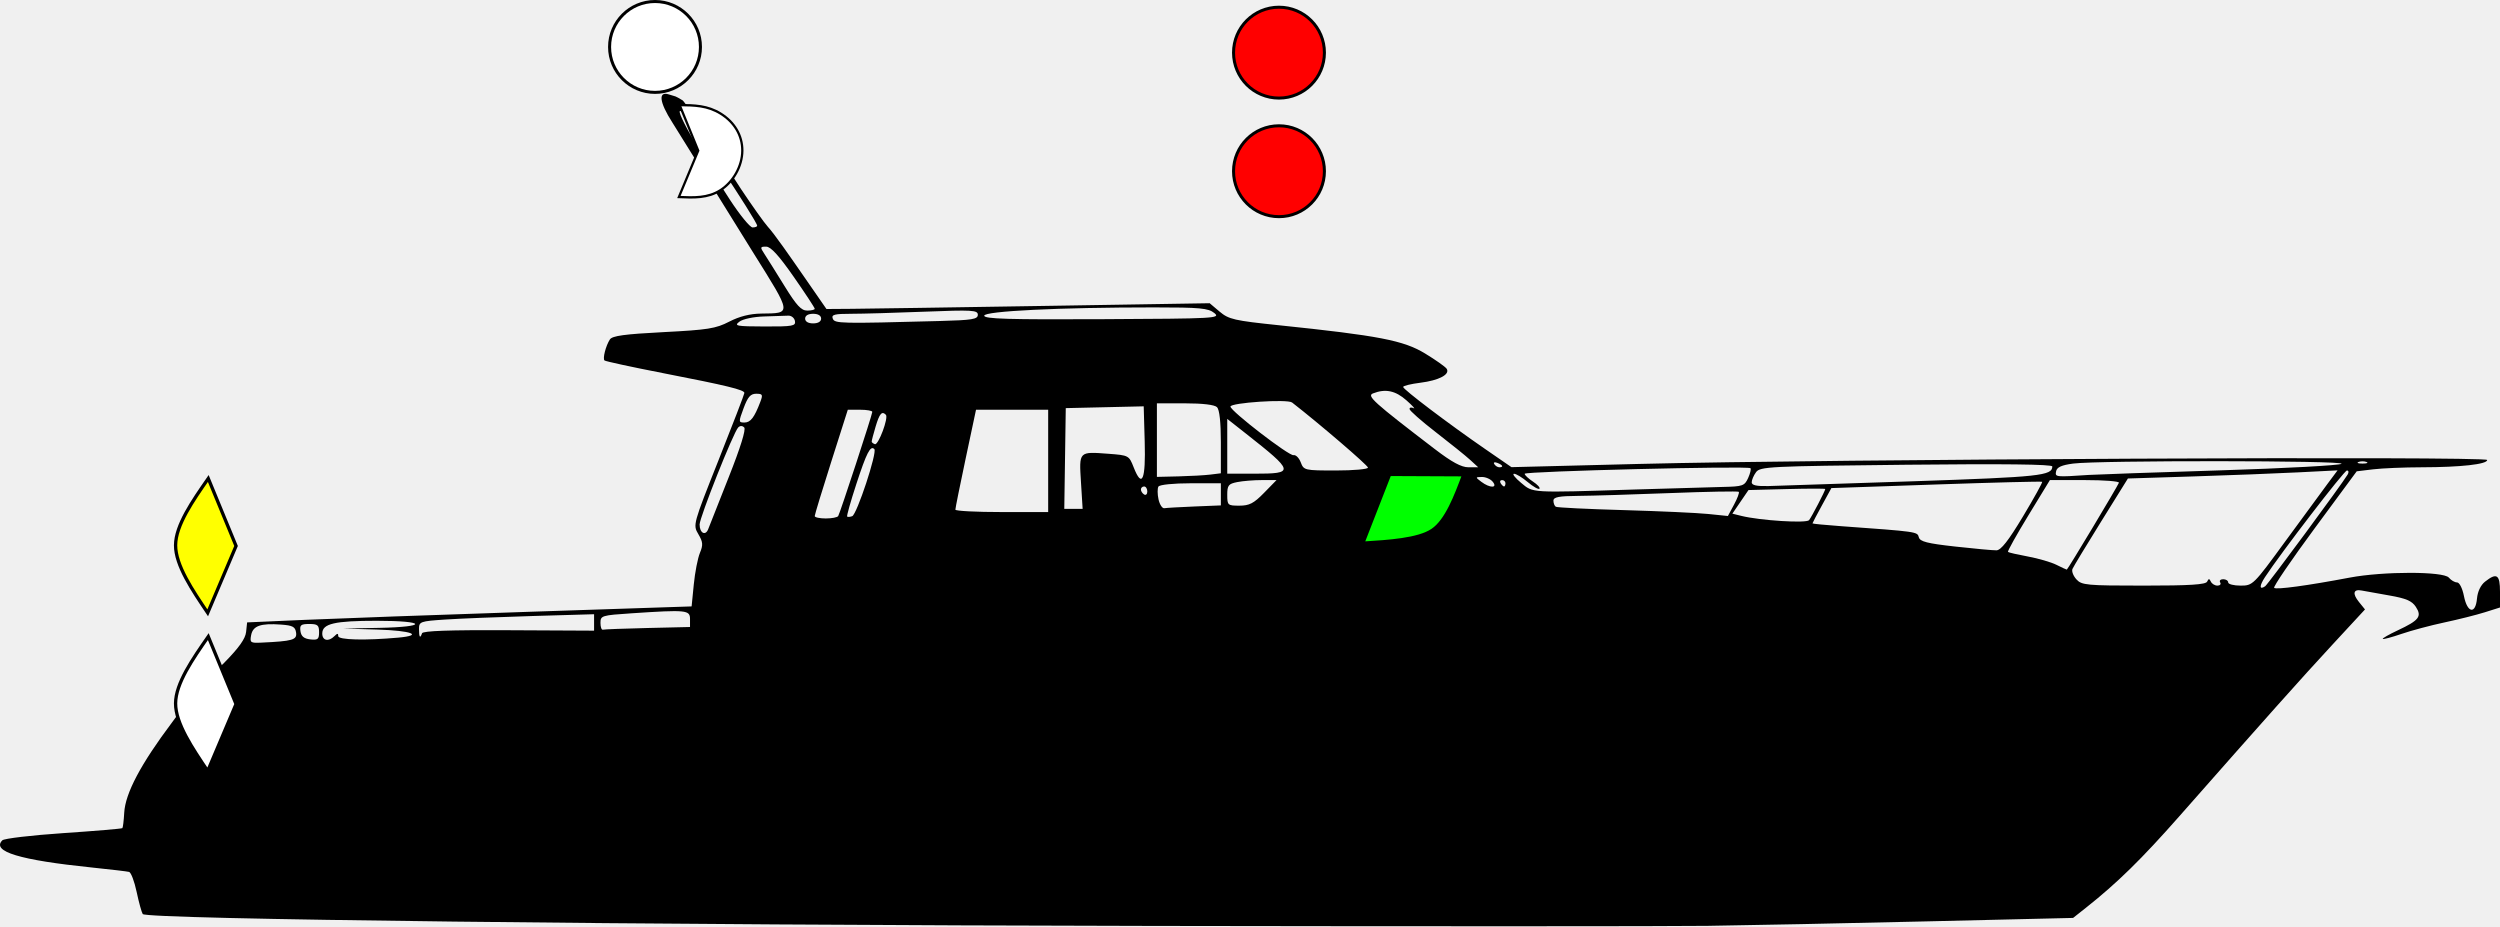
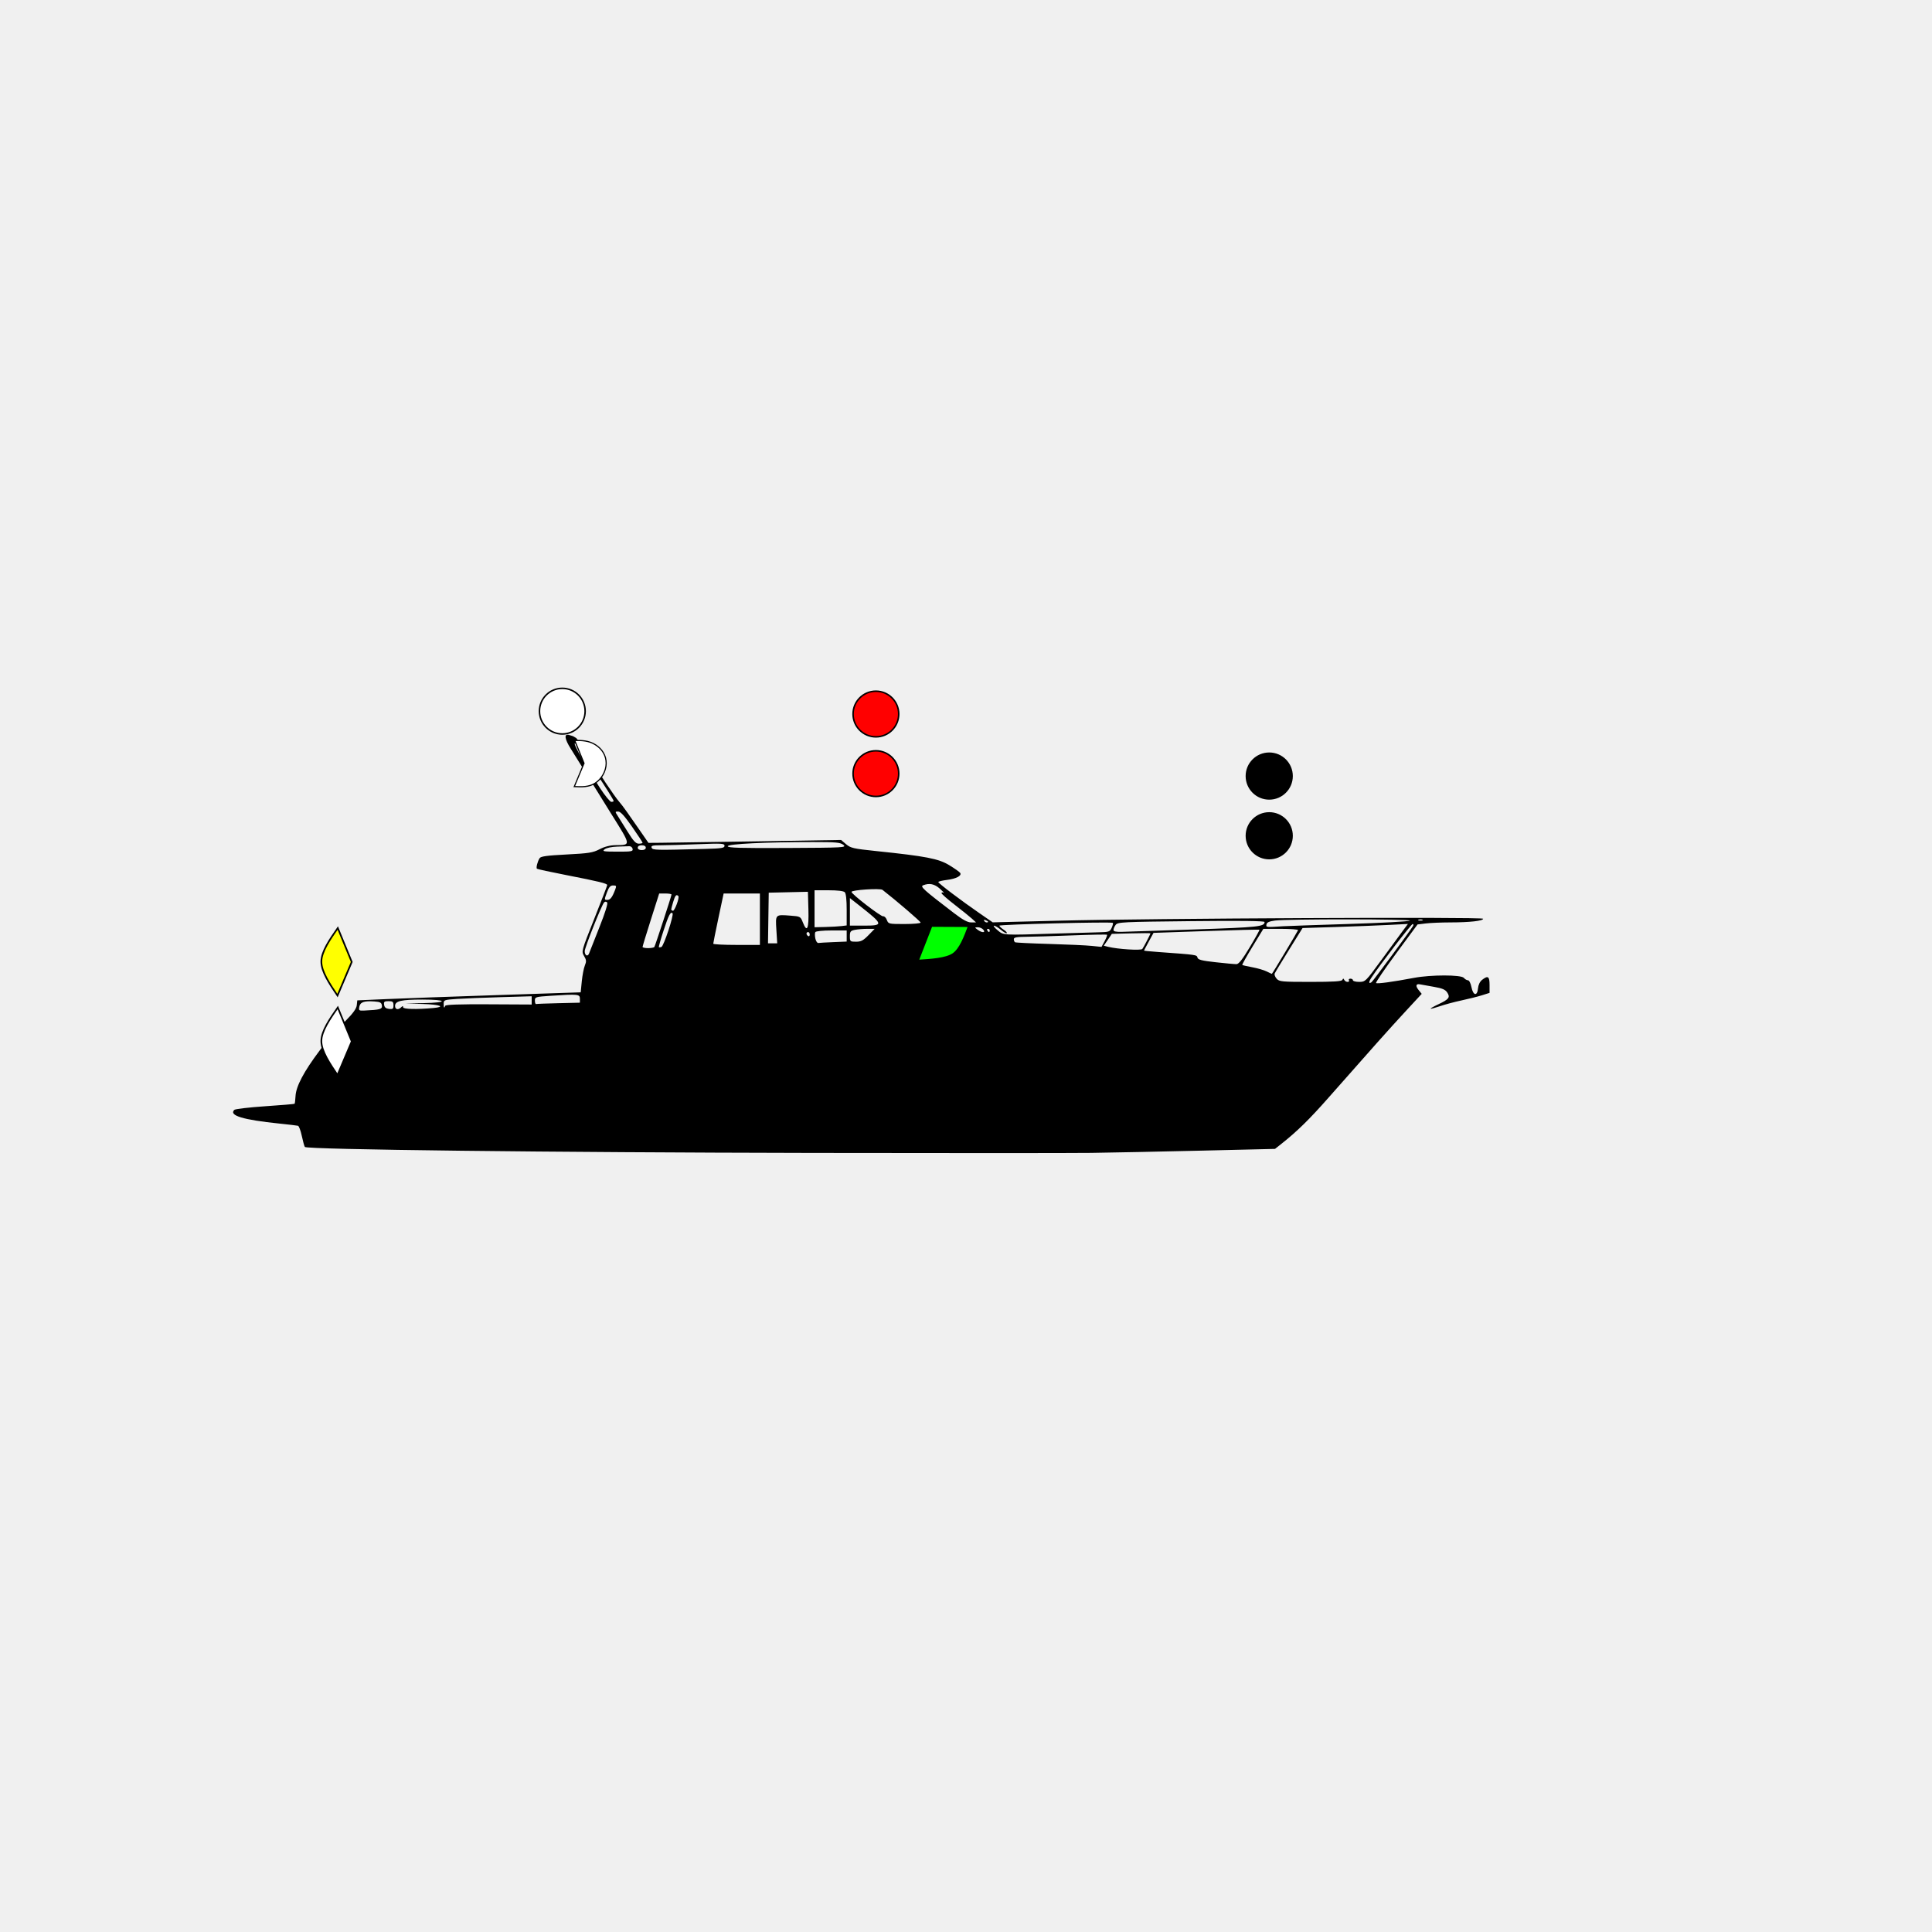
- <svg xmlns="http://www.w3.org/2000/svg" version="1.1" id="svg1" width="665.949" height="246.733" viewBox="0 0 665.949 246.733">
+ <svg xmlns="http://www.w3.org/2000/svg" version="1.1" id="svg1" width="1024" height="1024" viewBox="0 0 1024 1024">
  <defs id="defs1">
-     </defs>
-   <g id="g1" transform="translate(-123.5493,-364.4235)">
-     <path style="fill:#000000;fill-opacity:1;stroke-width:0.852" d="m 578.667,611.045 c 10.307,-0.14 36.374,-0.671 57.925,-1.18 l 39.185,-0.926 3.407,-2.696 c 8.326,-6.587 14.847,-12.978 24.944,-24.442 22.734,-25.814 32.322,-36.56 40.723,-45.645 l 8.685,-9.391 -1.607,-1.984 c -1.805,-2.23 -1.503,-3.499 0.727,-3.053 0.819,0.164 4.1,0.751 7.29,1.304 4.523,0.784 6.092,1.452 7.128,3.034 1.682,2.566 0.892,3.596 -4.806,6.265 -2.356,1.104 -4.156,2.134 -4,2.29 0.156,0.156 2.41,-0.448 5.008,-1.342 2.598,-0.894 7.74,-2.268 11.427,-3.053 3.686,-0.785 8.523,-2.002 10.749,-2.704 l 4.046,-1.277 v -4.191 c 0,-4.584 -0.856,-5.159 -3.994,-2.681 -1.137,0.898 -1.968,2.635 -2.13,4.453 -0.385,4.326 -2.581,3.923 -3.483,-0.639 -0.409,-2.067 -1.198,-3.62 -1.839,-3.62 -0.618,0 -1.601,-0.575 -2.184,-1.278 -1.405,-1.693 -17.455,-1.695 -26.407,-0.003 -11.334,2.143 -19.596,3.265 -20.127,2.733 -0.285,-0.285 4.548,-7.388 10.74,-15.784 l 11.259,-15.266 4.388,-0.527 c 2.413,-0.29 8.221,-0.534 12.907,-0.542 10.431,-0.018 17.463,-0.802 17.463,-1.948 0,-1.046 -175.224,-0.228 -226.004,1.056 l -33.913,0.857 -6.975,-4.807 c -9.762,-6.728 -21.883,-15.899 -21.883,-16.557 0,-0.304 2.065,-0.81 4.59,-1.125 4.94,-0.617 7.947,-2.203 7.021,-3.703 -0.317,-0.512 -2.911,-2.35 -5.765,-4.084 -5.743,-3.489 -12.302,-4.757 -38.956,-7.53 -11.88,-1.236 -13.339,-1.571 -15.759,-3.613 l -2.667,-2.25 -44.296,0.721 c -24.363,0.396 -47.331,0.743 -51.04,0.77 l -6.745,0.049 -5.519,-7.965 c -4.359,-6.291 -8.241,-11.901 -10.116,-13.97 -0.955,-1.054 -4.157,-5.558 -7.116,-10.009 -2.959,-4.451 -14.755,-23.163 -15.559,-23.633 -2.369,-1.387 -1.44,-0.862 -3.64,-1.573 -2.94,-0.949 -2.585,2.041 0.903,7.473 1.893,2.948 16.477,26.571 21.604,34.77 10.316,16.499 10.254,16.015 2.054,16.125 -2.992,0.04 -5.811,0.753 -8.518,2.154 -3.559,1.842 -5.669,2.178 -17.506,2.787 -10.376,0.534 -13.646,0.981 -14.276,1.952 -1.093,1.685 -1.962,5.069 -1.436,5.594 0.232,0.232 7.25,1.752 15.595,3.378 17.067,3.325 21.669,4.446 21.669,5.28 0,0.316 -3.089,8.35 -6.865,17.852 -6.836,17.204 -6.859,17.288 -5.401,19.757 1.237,2.094 1.302,2.872 0.416,5.011 -0.577,1.392 -1.309,5.166 -1.627,8.385 l -0.579,5.854 -43.87,1.454 c -24.128,0.8 -50.77,1.758 -59.203,2.13 l -15.333,0.676 -0.271,2.556 c -0.192,1.806 -1.922,4.23 -5.899,8.264 -3.095,3.14 -5.944,5.513 -6.331,5.274 -0.387,-0.239 -0.703,5.6e-4 -0.703,0.532 0,0.532 -3.063,5.047 -6.807,10.033 -8.322,11.083 -12.432,18.844 -12.724,24.026 -0.119,2.108 -0.341,3.961 -0.493,4.117 -0.153,0.156 -7.211,0.752 -15.686,1.325 -8.475,0.572 -15.803,1.435 -16.284,1.916 -2.974,2.974 4.566,5.264 23.884,7.254 4.919,0.507 9.364,1.033 9.876,1.169 0.513,0.137 1.417,2.532 2.009,5.323 0.592,2.791 1.323,5.446 1.624,5.901 0.921,1.392 130.54,2.917 268.877,3.164 71.214,0.127 137.913,0.117 148.221,-0.023 z M 190.446,533.613 c 0.475,-2.483 2.507,-3.204 7.942,-2.815 3.122,0.223 3.81,0.587 4.03,2.131 0.278,1.954 -0.878,2.288 -9.304,2.68 -2.852,0.133 -3.047,-0.012 -2.667,-1.996 z m 23.207,0.265 c 0,-0.795 -0.227,-0.795 -1.022,0 -1.574,1.574 -3.237,1.213 -3.237,-0.703 0,-2.626 3.265,-3.386 14.537,-3.386 13.262,0 13.768,1.636 0.583,1.885 l -9.583,0.181 9.157,0.274 c 9.144,0.273 12.386,1.531 5.537,2.148 -8.783,0.791 -15.972,0.612 -15.972,-0.398 z m -10.068,-1.32 c -0.232,-1.63 0.118,-1.917 2.343,-1.917 2.239,0 2.615,0.314 2.615,2.186 0,1.882 -0.326,2.149 -2.343,1.917 -1.677,-0.193 -2.42,-0.814 -2.615,-2.186 z m 31.577,-0.571 c 0,-1.974 0.295,-2.082 6.921,-2.527 3.807,-0.255 14.3,-0.679 23.319,-0.942 l 16.398,-0.477 v 2.189 2.189 l -22.76,-0.117 c -15.811,-0.081 -22.855,0.168 -23.071,0.815 -0.502,1.506 -0.807,1.078 -0.807,-1.13 z m 48.342,-1.643 c 0,-1.926 0.312,-2.022 8.305,-2.551 14.633,-0.969 15.546,-0.878 15.546,1.546 v 2.105 l -11.287,0.265 c -6.208,0.146 -11.574,0.348 -11.926,0.451 -0.351,0.102 -0.639,-0.714 -0.639,-1.815 z m 443.379,-12.165 c 4.226,-6.449 21.109,-28.426 21.838,-28.426 0.463,0 0.555,0.479 0.204,1.065 -1.6,2.673 -21.219,29.241 -21.982,29.768 -1.558,1.076 -1.588,-0.077 -0.061,-2.407 z m -9.791,1.389 c 0,-0.469 -0.598,-0.852 -1.328,-0.852 -0.73,0 -1.091,0.383 -0.802,0.852 0.29,0.469 -0.039,0.852 -0.731,0.852 -0.691,0 -1.481,-0.479 -1.754,-1.065 -0.398,-0.852 -0.596,-0.852 -0.994,0 -0.372,0.798 -4.611,1.065 -16.905,1.065 -15.222,0 -16.517,-0.121 -17.921,-1.672 -0.832,-0.92 -1.303,-2.165 -1.046,-2.768 0.257,-0.603 3.685,-6.271 7.618,-12.596 l 7.151,-11.5 17.402,-0.549 c 9.571,-0.302 22.137,-0.789 27.924,-1.083 l 10.522,-0.534 -2.714,3.638 c -1.492,2.001 -6.563,8.909 -11.268,15.351 -8.444,11.562 -8.596,11.713 -11.855,11.713 -1.815,0 -3.301,-0.383 -3.301,-0.852 z m -45.762,-4.694 c -1.419,-0.708 -4.832,-1.702 -7.585,-2.208 -2.753,-0.507 -5.144,-1.057 -5.314,-1.223 -0.17,-0.166 2.274,-4.539 5.43,-9.718 l 5.739,-9.416 h 9.335 c 5.134,0 9.207,0.32 9.051,0.712 -0.441,1.105 -13.658,23.14 -13.881,23.14 -0.108,0 -1.358,-0.579 -2.777,-1.287 z m -26.946,-4.861 c -7.477,-0.831 -9.399,-1.322 -9.7,-2.474 -0.39,-1.492 -0.303,-1.479 -20.877,-2.967 -4.099,-0.296 -7.454,-0.624 -7.454,-0.728 0,-0.104 1.133,-2.263 2.519,-4.797 l 2.519,-4.608 27.935,-0.961 c 15.364,-0.528 28.061,-0.85 28.215,-0.714 0.154,0.136 -2.146,4.292 -5.111,9.235 -3.86,6.435 -5.864,8.996 -7.056,9.019 -0.915,0.018 -5.861,-0.435 -10.989,-1.005 z M 309.911,504.134 c 0,-1.891 9.015,-24.56 10.276,-25.839 0.504,-0.511 1.095,-0.511 1.605,0 0.509,0.51 -1.005,5.377 -4.094,13.161 -2.695,6.793 -5.164,13.047 -5.486,13.896 -0.727,1.918 -2.301,1.084 -2.301,-1.219 z m 277.468,-2.296 -2.362,-0.586 2.146,-3.144 2.146,-3.144 10.227,-0.263 c 5.625,-0.145 10.226,-0.152 10.225,-0.016 -0.003,0.469 -3.617,7.422 -4.312,8.297 -0.701,0.882 -13.055,0.101 -18.07,-1.143 z m -235.74,-8.418 c 2.765,-8.449 3.774,-10.412 4.817,-9.368 0.823,0.823 -4.658,17.43 -5.899,17.874 -0.57,0.204 -1.174,0.253 -1.343,0.109 -0.169,-0.144 0.922,-4.021 2.426,-8.615 z m -11.064,8.471 c -5.7e-4,-0.351 1.982,-6.868 4.406,-14.481 l 4.407,-13.842 h 3.261 c 1.793,0 3.261,0.259 3.261,0.575 0,0.734 -8.562,26.896 -9.082,27.749 -0.214,0.351 -1.708,0.639 -3.32,0.639 -1.612,0 -2.932,-0.287 -2.932,-0.639 z m 215.408,-1.588 c -9.544,-0.273 -17.64,-0.673 -17.992,-0.889 -0.351,-0.216 -0.639,-0.944 -0.639,-1.619 0,-0.959 1.446,-1.239 6.602,-1.28 3.631,-0.029 14.652,-0.364 24.49,-0.745 9.839,-0.381 18.064,-0.534 18.277,-0.34 0.214,0.194 -0.35,1.724 -1.252,3.399 l -1.641,3.046 -5.247,-0.538 c -2.886,-0.296 -13.056,-0.761 -22.6,-1.035 z m -177.941,-0.116 c -0.009,-0.351 1.225,-6.485 2.742,-13.629 l 2.758,-12.991 h 9.61 9.61 v 13.629 13.629 h -12.352 c -6.793,0 -12.359,-0.287 -12.368,-0.639 z m 54.112,-2.748 c -0.306,-1.394 -0.314,-2.927 -0.017,-3.407 0.306,-0.496 4.011,-0.873 8.582,-0.873 h 8.042 v 2.947 2.947 l -7.028,0.287 c -3.865,0.158 -7.476,0.365 -8.025,0.46 -0.548,0.095 -1.248,-0.967 -1.554,-2.361 z m -24.904,-10.882 0.196,-13.417 10.381,-0.239 10.381,-0.239 0.267,9.389 c 0.291,10.234 -0.698,12.563 -2.926,6.892 -1.255,-3.194 -1.331,-3.235 -6.705,-3.64 -7.968,-0.6 -7.862,-0.709 -7.346,7.563 l 0.443,7.107 h -2.444 -2.444 z m 43.214,9.69 c 0,-2.538 0.312,-2.937 2.662,-3.407 1.464,-0.293 4.417,-0.532 6.562,-0.532 h 3.9 l -3.327,3.407 c -2.727,2.793 -3.911,3.407 -6.562,3.407 -3.106,0 -3.234,-0.114 -3.234,-2.875 z M 427.465,494.813 c 0,-0.441 0.383,-0.802 0.852,-0.802 0.469,0 0.852,0.598 0.852,1.328 0,0.73 -0.383,1.091 -0.852,0.802 -0.469,-0.29 -0.852,-0.887 -0.852,-1.328 z m 101.261,-1.78 c -1.58,-1.311 -2.423,-2.393 -1.874,-2.406 0.55,-0.013 2.195,0.983 3.656,2.213 1.461,1.23 2.866,2.027 3.121,1.772 0.255,-0.255 -0.528,-1.114 -1.74,-1.908 -1.212,-0.794 -2.204,-1.728 -2.204,-2.076 0,-0.675 59.495,-2.146 60.154,-1.487 0.215,0.215 -0.068,1.399 -0.629,2.631 -0.942,2.068 -1.452,2.249 -6.634,2.359 -3.087,0.066 -13.663,0.374 -23.502,0.684 -28.143,0.889 -27.051,0.953 -30.349,-1.782 z m 61.441,-0.136 c 0,-0.613 0.519,-1.824 1.153,-2.691 1.085,-1.483 3.447,-1.6 40.037,-1.984 26.016,-0.273 38.884,-0.121 38.884,0.457 0,2.448 -3.306,2.802 -36.711,3.934 -18.93,0.641 -36.431,1.219 -38.89,1.283 -3.176,0.083 -4.472,-0.207 -4.472,-0.999 z m -66.87,0.263 c -0.29,-0.469 -0.121,-0.852 0.376,-0.852 0.496,0 0.902,0.383 0.902,0.852 0,0.469 -0.169,0.852 -0.376,0.852 -0.207,0 -0.613,-0.383 -0.902,-0.852 z m -5.161,-0.399 c -1.621,-1.226 -1.618,-1.251 0.159,-1.278 0.997,-0.015 2.29,0.548 2.873,1.251 1.447,1.744 -0.736,1.764 -3.032,0.027 z m 153.116,-2.796 c 0.207,-1.084 1.444,-1.645 4.535,-2.055 6.626,-0.88 72.433,-0.829 71.503,0.055 -0.445,0.423 -14.992,1.212 -32.327,1.754 -17.335,0.542 -33.052,1.087 -34.926,1.212 -9.023,0.602 -9.083,0.595 -8.784,-0.966 z m -239.528,-8.305 v -9.796 h 7.496 c 4.695,0 7.878,0.382 8.518,1.022 0.655,0.655 1.022,4.001 1.022,9.316 v 8.294 l -2.768,0.344 c -1.523,0.189 -5.356,0.405 -8.518,0.48 l -5.75,0.136 z m 18.741,1.647 v -7.297 l 4.898,3.855 c 13.038,10.263 13.14,10.739 2.292,10.739 h -7.19 z m 19.578,4.277 c -0.453,-1.193 -1.324,-2.055 -1.934,-1.917 -1.174,0.266 -16.791,-11.766 -16.791,-12.937 0,-1.039 15.179,-2.045 16.413,-1.088 7.223,5.605 20.216,16.751 20.216,17.343 0,0.422 -3.843,0.767 -8.54,0.767 -8.366,0 -8.556,-0.044 -9.364,-2.168 z m 51.557,0.474 c -0.298,-0.483 0.043,-0.626 0.802,-0.335 1.476,0.566 1.746,1.177 0.52,1.177 -0.441,0 -1.036,-0.379 -1.322,-0.842 z m -15.832,-3.996 c -16.446,-12.585 -18.203,-14.169 -16.473,-14.847 3.308,-1.296 5.979,-0.74 8.906,1.854 1.622,1.438 2.47,2.373 1.884,2.079 -0.586,-0.294 -1.065,-0.191 -1.065,0.23 0,0.42 3.162,3.208 7.028,6.195 3.865,2.987 7.982,6.307 9.149,7.378 l 2.121,1.947 h -2.614 c -1.868,0 -4.417,-1.38 -8.936,-4.838 z m 246.037,3.422 c 0.586,-0.236 1.544,-0.236 2.13,0 0.586,0.236 0.106,0.43 -1.065,0.43 -1.171,0 -1.65,-0.193 -1.065,-0.43 z m -396.056,-5.42 c -0.019,-0.223 0.454,-2.034 1.051,-4.025 1.042,-3.478 1.664,-4.191 2.728,-3.127 0.762,0.762 -1.992,8.141 -2.922,7.831 -0.452,-0.151 -0.837,-0.456 -0.856,-0.679 z m -34.113,-8.923 c 1.109,-2.993 1.843,-3.833 3.345,-3.833 1.715,0 1.834,0.239 1.093,2.187 -1.581,4.158 -2.6,5.48 -4.227,5.48 -1.578,0 -1.585,-0.129 -0.212,-3.833 z m -1.127,-23.027 c 0.944,-0.714 3.777,-1.312 6.602,-1.393 2.722,-0.078 5.614,-0.174 6.427,-0.213 0.813,-0.039 1.608,0.6 1.766,1.42 0.258,1.339 -0.562,1.488 -8.081,1.464 -7.544,-0.024 -8.205,-0.15 -6.714,-1.278 z M 345.38,449.289 c -0.404,-1.053 0.457,-1.278 4.884,-1.278 2.956,0 11.76,-0.252 19.566,-0.56 12.763,-0.503 14.191,-0.42 14.191,0.825 0,1.184 -1.448,1.424 -10.009,1.654 -26.84,0.723 -28.119,0.695 -28.632,-0.642 z m -7.359,0 c 0,-0.795 0.805,-1.278 2.13,-1.278 1.325,0 2.13,0.483 2.13,1.278 0,0.795 -0.805,1.278 -2.13,1.278 -1.325,0 -2.13,-0.483 -2.13,-1.278 z m 47.703,-0.773 c 0,-1.226 20.11,-2.209 45.19,-2.209 12.304,0 14.501,0.204 16.088,1.491 1.758,1.427 0.48,1.498 -29.72,1.648 -25.121,0.126 -31.557,-0.064 -31.557,-0.93 z m -53.191,-7.89 c -2.217,-3.593 -4.617,-7.426 -5.333,-8.518 -1.216,-1.856 -1.188,-1.986 0.437,-1.986 1.231,0 3.373,2.345 7.339,8.033 3.08,4.418 5.601,8.251 5.601,8.518 0,0.267 -0.903,0.486 -2.006,0.486 -1.582,0 -2.858,-1.381 -6.037,-6.533 z m -14.569,-23.027 c -5.714,-8.766 -15.063,-24.352 -13.104,-23.601 1.236,0.474 20.383,29.309 20.383,30.554 0,0.252 -0.551,0.459 -1.224,0.459 -0.673,0 -3.398,-3.335 -6.055,-7.412 z" id="path1" />
+     <clipPath clipPathUnits="userSpaceOnUse" id="clipPath12">
+       <rect style="display:inline;fill:#000000;fill-opacity:0.389;stroke:#000000;stroke-width:0.242" id="rect12" width="734.629" height="330.089" x="94.929" y="317.674" />
+     </clipPath>
+     <clipPath clipPathUnits="userSpaceOnUse" id="clipPath13">
+       <rect style="display:inline;fill:#000000;fill-opacity:0.389;stroke:#000000;stroke-width:0.242" id="rect13" width="734.629" height="330.089" x="94.929" y="317.674" />
+     </clipPath>
+     <clipPath clipPathUnits="userSpaceOnUse" id="clipPath14">
+       <rect style="display:inline;fill:#000000;fill-opacity:0.389;stroke:#000000;stroke-width:0.242" id="rect14" width="734.629" height="330.089" x="94.929" y="317.674" />
+     </clipPath>
+     <clipPath clipPathUnits="userSpaceOnUse" id="clipPath15">
+       <rect style="display:inline;fill:#000000;fill-opacity:0.389;stroke:#000000;stroke-width:0.242" id="rect15" width="734.629" height="330.089" x="94.929" y="317.674" />
+     </clipPath>
+     <clipPath clipPathUnits="userSpaceOnUse" id="clipPath16">
+       <rect style="display:inline;fill:#000000;fill-opacity:0.389;stroke:#000000;stroke-width:0.242" id="rect16" width="734.629" height="330.089" x="94.929" y="317.674" />
+     </clipPath>
+     <clipPath clipPathUnits="userSpaceOnUse" id="clipPath17">
+       <rect style="display:inline;fill:#000000;fill-opacity:0.389;stroke:#000000;stroke-width:0.093" id="rect17" width="281.575" height="126.519" x="-159.186" y="139.04" transform="scale(-1,1)" />
+     </clipPath>
+     <clipPath clipPathUnits="userSpaceOnUse" id="clipPath18">
+       <rect style="display:inline;fill:#000000;fill-opacity:0.389;stroke:#000000;stroke-width:0.064" id="rect18" width="194.371" height="87.336" x="-130.582" y="112.929" transform="scale(-1,1)" />
+     </clipPath>
+     <clipPath clipPathUnits="userSpaceOnUse" id="clipPath19">
+       <rect style="display:inline;fill:#000000;fill-opacity:0.389;stroke:#000000;stroke-width:0.064" id="rect19" width="194.371" height="87.336" x="-130.582" y="124.081" transform="scale(-1,1)" />
+     </clipPath>
+     <clipPath clipPathUnits="userSpaceOnUse" id="clipPath20">
+       <rect style="display:inline;fill:#000000;fill-opacity:0.389;stroke:#000000;stroke-width:0.073" id="rect20" width="220.234" height="98.957" x="-201.251" y="-207.242" transform="rotate(-179.5)" />
+     </clipPath>
+     <clipPath clipPathUnits="userSpaceOnUse" id="clipPath21">
+       <rect style="display:inline;fill:#000000;fill-opacity:0.389;stroke:#000000;stroke-width:0.242" id="rect21" width="734.629" height="330.089" x="94.929" y="317.674" />
+     </clipPath>
+   </defs>
+   <g id="g1">
+     <path style="fill:#000000;fill-opacity:1;stroke-width:0.852" d="m 578.667,611.045 c 10.307,-0.14 36.374,-0.671 57.925,-1.18 l 39.185,-0.926 3.407,-2.696 c 8.326,-6.587 14.847,-12.978 24.944,-24.442 22.734,-25.814 32.322,-36.56 40.723,-45.645 l 8.685,-9.391 -1.607,-1.984 c -1.805,-2.23 -1.503,-3.499 0.727,-3.053 0.819,0.164 4.1,0.751 7.29,1.304 4.523,0.784 6.092,1.452 7.128,3.034 1.682,2.566 0.892,3.596 -4.806,6.265 -2.356,1.104 -4.156,2.134 -4,2.29 0.156,0.156 2.41,-0.448 5.008,-1.342 2.598,-0.894 7.74,-2.268 11.427,-3.053 3.686,-0.785 8.523,-2.002 10.749,-2.704 l 4.046,-1.277 v -4.191 c 0,-4.584 -0.856,-5.159 -3.994,-2.681 -1.137,0.898 -1.968,2.635 -2.13,4.453 -0.385,4.326 -2.581,3.923 -3.483,-0.639 -0.409,-2.067 -1.198,-3.62 -1.839,-3.62 -0.618,0 -1.601,-0.575 -2.184,-1.278 -1.405,-1.693 -17.455,-1.695 -26.407,-0.003 -11.334,2.143 -19.596,3.265 -20.127,2.733 -0.285,-0.285 4.548,-7.388 10.74,-15.784 l 11.259,-15.266 4.388,-0.527 c 2.413,-0.29 8.221,-0.534 12.907,-0.542 10.431,-0.018 17.463,-0.802 17.463,-1.948 0,-1.046 -175.224,-0.228 -226.004,1.056 l -33.913,0.857 -6.975,-4.807 c -9.762,-6.728 -21.883,-15.899 -21.883,-16.557 0,-0.304 2.065,-0.81 4.59,-1.125 4.94,-0.617 7.947,-2.203 7.021,-3.703 -0.317,-0.512 -2.911,-2.35 -5.765,-4.084 -5.743,-3.489 -12.302,-4.757 -38.956,-7.53 -11.88,-1.236 -13.339,-1.571 -15.759,-3.613 l -2.667,-2.25 -44.296,0.721 c -24.363,0.396 -47.331,0.743 -51.04,0.77 l -6.745,0.049 -5.519,-7.965 c -4.359,-6.291 -8.241,-11.901 -10.116,-13.97 -0.955,-1.054 -4.157,-5.558 -7.116,-10.009 -2.959,-4.451 -14.755,-23.163 -15.559,-23.633 -2.369,-1.387 -1.44,-0.862 -3.64,-1.573 -2.94,-0.949 -2.585,2.041 0.903,7.473 1.893,2.948 16.477,26.571 21.604,34.77 10.316,16.499 10.254,16.015 2.054,16.125 -2.992,0.04 -5.811,0.753 -8.518,2.154 -3.559,1.842 -5.669,2.178 -17.506,2.787 -10.376,0.534 -13.646,0.981 -14.276,1.952 -1.093,1.685 -1.962,5.069 -1.436,5.594 0.232,0.232 7.25,1.752 15.595,3.378 17.067,3.325 21.669,4.446 21.669,5.28 0,0.316 -3.089,8.35 -6.865,17.852 -6.836,17.204 -6.859,17.288 -5.401,19.757 1.237,2.094 1.302,2.872 0.416,5.011 -0.577,1.392 -1.309,5.166 -1.627,8.385 l -0.579,5.854 -43.87,1.454 c -24.128,0.8 -50.77,1.758 -59.203,2.13 l -15.333,0.676 -0.271,2.556 c -0.192,1.806 -1.922,4.23 -5.899,8.264 -3.095,3.14 -5.944,5.513 -6.331,5.274 -0.387,-0.239 -0.703,5.6e-4 -0.703,0.532 0,0.532 -3.063,5.047 -6.807,10.033 -8.322,11.083 -12.432,18.844 -12.724,24.026 -0.119,2.108 -0.341,3.961 -0.493,4.117 -0.153,0.156 -7.211,0.752 -15.686,1.325 -8.475,0.572 -15.803,1.435 -16.284,1.916 -2.974,2.974 4.566,5.264 23.884,7.254 4.919,0.507 9.364,1.033 9.876,1.169 0.513,0.137 1.417,2.532 2.009,5.323 0.592,2.791 1.323,5.446 1.624,5.901 0.921,1.392 130.54,2.917 268.877,3.164 71.214,0.127 137.913,0.117 148.221,-0.023 z M 190.446,533.613 c 0.475,-2.483 2.507,-3.204 7.942,-2.815 3.122,0.223 3.81,0.587 4.03,2.131 0.278,1.954 -0.878,2.288 -9.304,2.68 -2.852,0.133 -3.047,-0.012 -2.667,-1.996 z m 23.207,0.265 c 0,-0.795 -0.227,-0.795 -1.022,0 -1.574,1.574 -3.237,1.213 -3.237,-0.703 0,-2.626 3.265,-3.386 14.537,-3.386 13.262,0 13.768,1.636 0.583,1.885 l -9.583,0.181 9.157,0.274 c 9.144,0.273 12.386,1.531 5.537,2.148 -8.783,0.791 -15.972,0.612 -15.972,-0.398 z m -10.068,-1.32 c -0.232,-1.63 0.118,-1.917 2.343,-1.917 2.239,0 2.615,0.314 2.615,2.186 0,1.882 -0.326,2.149 -2.343,1.917 -1.677,-0.193 -2.42,-0.814 -2.615,-2.186 z m 31.577,-0.571 c 0,-1.974 0.295,-2.082 6.921,-2.527 3.807,-0.255 14.3,-0.679 23.319,-0.942 l 16.398,-0.477 v 2.189 2.189 l -22.76,-0.117 c -15.811,-0.081 -22.855,0.168 -23.071,0.815 -0.502,1.506 -0.807,1.078 -0.807,-1.13 z m 48.342,-1.643 c 0,-1.926 0.312,-2.022 8.305,-2.551 14.633,-0.969 15.546,-0.878 15.546,1.546 v 2.105 l -11.287,0.265 c -6.208,0.146 -11.574,0.348 -11.926,0.451 -0.351,0.102 -0.639,-0.714 -0.639,-1.815 z m 443.379,-12.165 c 4.226,-6.449 21.109,-28.426 21.838,-28.426 0.463,0 0.555,0.479 0.204,1.065 -1.6,2.673 -21.219,29.241 -21.982,29.768 -1.558,1.076 -1.588,-0.077 -0.061,-2.407 z m -9.791,1.389 c 0,-0.469 -0.598,-0.852 -1.328,-0.852 -0.73,0 -1.091,0.383 -0.802,0.852 0.29,0.469 -0.039,0.852 -0.731,0.852 -0.691,0 -1.481,-0.479 -1.754,-1.065 -0.398,-0.852 -0.596,-0.852 -0.994,0 -0.372,0.798 -4.611,1.065 -16.905,1.065 -15.222,0 -16.517,-0.121 -17.921,-1.672 -0.832,-0.92 -1.303,-2.165 -1.046,-2.768 0.257,-0.603 3.685,-6.271 7.618,-12.596 l 7.151,-11.5 17.402,-0.549 c 9.571,-0.302 22.137,-0.789 27.924,-1.083 l 10.522,-0.534 -2.714,3.638 c -1.492,2.001 -6.563,8.909 -11.268,15.351 -8.444,11.562 -8.596,11.713 -11.855,11.713 -1.815,0 -3.301,-0.383 -3.301,-0.852 z m -45.762,-4.694 c -1.419,-0.708 -4.832,-1.702 -7.585,-2.208 -2.753,-0.507 -5.144,-1.057 -5.314,-1.223 -0.17,-0.166 2.274,-4.539 5.43,-9.718 l 5.739,-9.416 h 9.335 c 5.134,0 9.207,0.32 9.051,0.712 -0.441,1.105 -13.658,23.14 -13.881,23.14 -0.108,0 -1.358,-0.579 -2.777,-1.287 z m -26.946,-4.861 c -7.477,-0.831 -9.399,-1.322 -9.7,-2.474 -0.39,-1.492 -0.303,-1.479 -20.877,-2.967 -4.099,-0.296 -7.454,-0.624 -7.454,-0.728 0,-0.104 1.133,-2.263 2.519,-4.797 l 2.519,-4.608 27.935,-0.961 c 15.364,-0.528 28.061,-0.85 28.215,-0.714 0.154,0.136 -2.146,4.292 -5.111,9.235 -3.86,6.435 -5.864,8.996 -7.056,9.019 -0.915,0.018 -5.861,-0.435 -10.989,-1.005 z M 309.911,504.134 c 0,-1.891 9.015,-24.56 10.276,-25.839 0.504,-0.511 1.095,-0.511 1.605,0 0.509,0.51 -1.005,5.377 -4.094,13.161 -2.695,6.793 -5.164,13.047 -5.486,13.896 -0.727,1.918 -2.301,1.084 -2.301,-1.219 z m 277.468,-2.296 -2.362,-0.586 2.146,-3.144 2.146,-3.144 10.227,-0.263 c 5.625,-0.145 10.226,-0.152 10.225,-0.016 -0.003,0.469 -3.617,7.422 -4.312,8.297 -0.701,0.882 -13.055,0.101 -18.07,-1.143 z m -235.74,-8.418 c 2.765,-8.449 3.774,-10.412 4.817,-9.368 0.823,0.823 -4.658,17.43 -5.899,17.874 -0.57,0.204 -1.174,0.253 -1.343,0.109 -0.169,-0.144 0.922,-4.021 2.426,-8.615 z m -11.064,8.471 c -5.7e-4,-0.351 1.982,-6.868 4.406,-14.481 l 4.407,-13.842 h 3.261 c 1.793,0 3.261,0.259 3.261,0.575 0,0.734 -8.562,26.896 -9.082,27.749 -0.214,0.351 -1.708,0.639 -3.32,0.639 -1.612,0 -2.932,-0.287 -2.932,-0.639 z m 215.408,-1.588 c -9.544,-0.273 -17.64,-0.673 -17.992,-0.889 -0.351,-0.216 -0.639,-0.944 -0.639,-1.619 0,-0.959 1.446,-1.239 6.602,-1.28 3.631,-0.029 14.652,-0.364 24.49,-0.745 9.839,-0.381 18.064,-0.534 18.277,-0.34 0.214,0.194 -0.35,1.724 -1.252,3.399 l -1.641,3.046 -5.247,-0.538 c -2.886,-0.296 -13.056,-0.761 -22.6,-1.035 z m -177.941,-0.116 c -0.009,-0.351 1.225,-6.485 2.742,-13.629 l 2.758,-12.991 h 9.61 9.61 v 13.629 13.629 h -12.352 c -6.793,0 -12.359,-0.287 -12.368,-0.639 z m 54.112,-2.748 c -0.306,-1.394 -0.314,-2.927 -0.017,-3.407 0.306,-0.496 4.011,-0.873 8.582,-0.873 h 8.042 v 2.947 2.947 l -7.028,0.287 c -3.865,0.158 -7.476,0.365 -8.025,0.46 -0.548,0.095 -1.248,-0.967 -1.554,-2.361 z m -24.904,-10.882 0.196,-13.417 10.381,-0.239 10.381,-0.239 0.267,9.389 c 0.291,10.234 -0.698,12.563 -2.926,6.892 -1.255,-3.194 -1.331,-3.235 -6.705,-3.64 -7.968,-0.6 -7.862,-0.709 -7.346,7.563 l 0.443,7.107 h -2.444 -2.444 z m 43.214,9.69 c 0,-2.538 0.312,-2.937 2.662,-3.407 1.464,-0.293 4.417,-0.532 6.562,-0.532 h 3.9 l -3.327,3.407 c -2.727,2.793 -3.911,3.407 -6.562,3.407 -3.106,0 -3.234,-0.114 -3.234,-2.875 z M 427.465,494.813 c 0,-0.441 0.383,-0.802 0.852,-0.802 0.469,0 0.852,0.598 0.852,1.328 0,0.73 -0.383,1.091 -0.852,0.802 -0.469,-0.29 -0.852,-0.887 -0.852,-1.328 z m 101.261,-1.78 c -1.58,-1.311 -2.423,-2.393 -1.874,-2.406 0.55,-0.013 2.195,0.983 3.656,2.213 1.461,1.23 2.866,2.027 3.121,1.772 0.255,-0.255 -0.528,-1.114 -1.74,-1.908 -1.212,-0.794 -2.204,-1.728 -2.204,-2.076 0,-0.675 59.495,-2.146 60.154,-1.487 0.215,0.215 -0.068,1.399 -0.629,2.631 -0.942,2.068 -1.452,2.249 -6.634,2.359 -3.087,0.066 -13.663,0.374 -23.502,0.684 -28.143,0.889 -27.051,0.953 -30.349,-1.782 z m 61.441,-0.136 c 0,-0.613 0.519,-1.824 1.153,-2.691 1.085,-1.483 3.447,-1.6 40.037,-1.984 26.016,-0.273 38.884,-0.121 38.884,0.457 0,2.448 -3.306,2.802 -36.711,3.934 -18.93,0.641 -36.431,1.219 -38.89,1.283 -3.176,0.083 -4.472,-0.207 -4.472,-0.999 z m -66.87,0.263 c -0.29,-0.469 -0.121,-0.852 0.376,-0.852 0.496,0 0.902,0.383 0.902,0.852 0,0.469 -0.169,0.852 -0.376,0.852 -0.207,0 -0.613,-0.383 -0.902,-0.852 z m -5.161,-0.399 c -1.621,-1.226 -1.618,-1.251 0.159,-1.278 0.997,-0.015 2.29,0.548 2.873,1.251 1.447,1.744 -0.736,1.764 -3.032,0.027 z m 153.116,-2.796 c 0.207,-1.084 1.444,-1.645 4.535,-2.055 6.626,-0.88 72.433,-0.829 71.503,0.055 -0.445,0.423 -14.992,1.212 -32.327,1.754 -17.335,0.542 -33.052,1.087 -34.926,1.212 -9.023,0.602 -9.083,0.595 -8.784,-0.966 z m -239.528,-8.305 v -9.796 h 7.496 c 4.695,0 7.878,0.382 8.518,1.022 0.655,0.655 1.022,4.001 1.022,9.316 v 8.294 l -2.768,0.344 c -1.523,0.189 -5.356,0.405 -8.518,0.48 l -5.75,0.136 z m 18.741,1.647 v -7.297 l 4.898,3.855 c 13.038,10.263 13.14,10.739 2.292,10.739 h -7.19 z m 19.578,4.277 c -0.453,-1.193 -1.324,-2.055 -1.934,-1.917 -1.174,0.266 -16.791,-11.766 -16.791,-12.937 0,-1.039 15.179,-2.045 16.413,-1.088 7.223,5.605 20.216,16.751 20.216,17.343 0,0.422 -3.843,0.767 -8.54,0.767 -8.366,0 -8.556,-0.044 -9.364,-2.168 z m 51.557,0.474 c -0.298,-0.483 0.043,-0.626 0.802,-0.335 1.476,0.566 1.746,1.177 0.52,1.177 -0.441,0 -1.036,-0.379 -1.322,-0.842 z m -15.832,-3.996 c -16.446,-12.585 -18.203,-14.169 -16.473,-14.847 3.308,-1.296 5.979,-0.74 8.906,1.854 1.622,1.438 2.47,2.373 1.884,2.079 -0.586,-0.294 -1.065,-0.191 -1.065,0.23 0,0.42 3.162,3.208 7.028,6.195 3.865,2.987 7.982,6.307 9.149,7.378 l 2.121,1.947 h -2.614 c -1.868,0 -4.417,-1.38 -8.936,-4.838 z m 246.037,3.422 c 0.586,-0.236 1.544,-0.236 2.13,0 0.586,0.236 0.106,0.43 -1.065,0.43 -1.171,0 -1.65,-0.193 -1.065,-0.43 z m -396.056,-5.42 c -0.019,-0.223 0.454,-2.034 1.051,-4.025 1.042,-3.478 1.664,-4.191 2.728,-3.127 0.762,0.762 -1.992,8.141 -2.922,7.831 -0.452,-0.151 -0.837,-0.456 -0.856,-0.679 z m -34.113,-8.923 c 1.109,-2.993 1.843,-3.833 3.345,-3.833 1.715,0 1.834,0.239 1.093,2.187 -1.581,4.158 -2.6,5.48 -4.227,5.48 -1.578,0 -1.585,-0.129 -0.212,-3.833 z m -1.127,-23.027 c 0.944,-0.714 3.777,-1.312 6.602,-1.393 2.722,-0.078 5.614,-0.174 6.427,-0.213 0.813,-0.039 1.608,0.6 1.766,1.42 0.258,1.339 -0.562,1.488 -8.081,1.464 -7.544,-0.024 -8.205,-0.15 -6.714,-1.278 z M 345.38,449.289 c -0.404,-1.053 0.457,-1.278 4.884,-1.278 2.956,0 11.76,-0.252 19.566,-0.56 12.763,-0.503 14.191,-0.42 14.191,0.825 0,1.184 -1.448,1.424 -10.009,1.654 -26.84,0.723 -28.119,0.695 -28.632,-0.642 z m -7.359,0 c 0,-0.795 0.805,-1.278 2.13,-1.278 1.325,0 2.13,0.483 2.13,1.278 0,0.795 -0.805,1.278 -2.13,1.278 -1.325,0 -2.13,-0.483 -2.13,-1.278 z m 47.703,-0.773 c 0,-1.226 20.11,-2.209 45.19,-2.209 12.304,0 14.501,0.204 16.088,1.491 1.758,1.427 0.48,1.498 -29.72,1.648 -25.121,0.126 -31.557,-0.064 -31.557,-0.93 z m -53.191,-7.89 c -2.217,-3.593 -4.617,-7.426 -5.333,-8.518 -1.216,-1.856 -1.188,-1.986 0.437,-1.986 1.231,0 3.373,2.345 7.339,8.033 3.08,4.418 5.601,8.251 5.601,8.518 0,0.267 -0.903,0.486 -2.006,0.486 -1.582,0 -2.858,-1.381 -6.037,-6.533 z m -14.569,-23.027 c -5.714,-8.766 -15.063,-24.352 -13.104,-23.601 1.236,0.474 20.383,29.309 20.383,30.554 0,0.252 -0.551,0.459 -1.224,0.459 -0.673,0 -3.398,-3.335 -6.055,-7.412 z" id="path1" clip-path="url(#clipPath21)" />
  </g>
-   <g id="layer1" transform="translate(-123.5493,-364.4235)">
-     <path style="fill:#00ff00;fill-opacity:1;stroke:#000000;stroke-width:0.265;stroke-dasharray:none;stroke-opacity:1" d="m 80.341,156.05 c 0,0 2.191,-5.475 2.191,-5.475 -2.055,0.108 -4.442,0.234 -5.576,0.989 -1.134,0.754 -1.887,2.717 -2.536,4.407 0,0 5.921,0.08 5.921,0.08 z" id="path5" transform="matrix(-3.335551,0.0291089,-0.0291089,-3.335551,766.2381,1008.966)" />
-     <g id="g21" style="fill:#ffff00;fill-opacity:1" transform="matrix(-3.779528,0,0,3.779528,588.4687,-151.2932)">
+   <g id="layer2" />
+   <g id="layer1">
+     <path style="fill:#00ff00;fill-opacity:1;stroke:#000000;stroke-width:0.265;stroke-dasharray:none;stroke-opacity:1" d="m 80.341,156.05 c 0,0 2.191,-5.475 2.191,-5.475 -2.055,0.108 -4.442,0.234 -5.576,0.989 -1.134,0.754 -1.887,2.717 -2.536,4.407 0,0 5.921,0.08 5.921,0.08 z" id="path5" transform="matrix(-3.335551,0.0291089,-0.0291089,-3.335551,766.2381,1008.966)" clip-path="url(#clipPath20)" />
+     <g id="g21" style="fill:#ffff00;fill-opacity:1" transform="matrix(-3.779528,0,0,3.779528,588.4687,-151.2932)" clip-path="url(#clipPath19)">
      <path style="fill:#ffff00;fill-opacity:1;stroke:#000000;stroke-width:0.265;stroke-dasharray:none;stroke-opacity:1" transform="matrix(-0.3448455,0.8124051,0.8124051,0.3448455,7.30827,55.89847)" d="m 80.289,156.021 c 0,0 -5.826,-0.064 -5.826,-0.064 1.149,1.828 2.424,3.858 3.886,4.486 1.462,0.628 3.834,0.165 5.972,-0.251 z" id="path19" />
    </g>
-     <g id="g22" style="fill:#ffffff;fill-opacity:1" transform="matrix(-3.779528,0,0,3.779528,588.4687,-109.1449)">
+     <g id="g22" style="fill:#ffffff;fill-opacity:1" transform="matrix(-3.779528,0,0,3.779528,588.4687,-109.1449)" clip-path="url(#clipPath18)">
      <path style="fill:#ffffff;fill-opacity:1;stroke:#000000;stroke-width:0.265;stroke-dasharray:none;stroke-opacity:1" transform="matrix(-0.3448455,0.8124051,0.8124051,0.3448455,7.30827,55.89052)" d="m 80.289,156.021 c 0,0 -5.826,-0.064 -5.826,-0.064 1.149,1.828 2.424,3.858 3.886,4.486 1.462,0.628 3.834,0.165 5.972,-0.251 z" id="path21" />
    </g>
-     <g id="g31" transform="matrix(-2.609002,0,0,2.609002,510.2456,-45.08125)">
+     <g id="g31" transform="matrix(-2.609002,0,0,2.609002,510.2456,-45.08125)" clip-path="url(#clipPath17)">
      <path style="fill:#ffffff;fill-opacity:1;stroke:#000000;stroke-width:0.265;stroke-dasharray:none;stroke-opacity:1" transform="matrix(0.344477,-0.8294864,-0.8115369,-0.3520961,177.8867,298.6342)" d="m 84.267,160.175 c 0,0 5.591,0.04 5.591,0.04 -0.684,1.559 -1.293,2.948 -2.76,4.001 -1.467,1.052 -3.214,1.354 -4.833,0.657 -1.619,-0.698 -2.845,-2.362 -3.125,-4.07 -0.281,-1.708 0.426,-3.196 1.163,-4.745 z" id="path29" />
    </g>
-     <circle style="fill:#ff0000;fill-opacity:1;stroke:#000000;stroke-width:0.805;stroke-dasharray:none;stroke-opacity:1" id="path31" cx="464.243" cy="378.447" r="12.103" />
-     <circle style="fill:#ff0000;fill-opacity:1;stroke:#000000;stroke-width:0.805;stroke-dasharray:none;stroke-opacity:1" id="circle31" cx="464.243" cy="410.035" r="12.103" />
-     <circle style="fill:#ffffff;fill-opacity:1;stroke:#000000;stroke-width:0.805;stroke-dasharray:none;stroke-opacity:1" id="circle32" cx="298.033" cy="376.929" r="12.103" />
+     <circle style="fill:#ff0000;fill-opacity:1;stroke:#000000;stroke-width:0.805;stroke-dasharray:none;stroke-opacity:1" id="path31" cx="464.243" cy="378.447" r="12.103" clip-path="url(#clipPath16)" />
+     <circle style="fill:#ff0000;fill-opacity:1;stroke:#000000;stroke-width:0.805;stroke-dasharray:none;stroke-opacity:1" id="circle31" cx="464.243" cy="410.035" r="12.103" clip-path="url(#clipPath15)" />
+     <circle style="fill:#ffffff;fill-opacity:1;stroke:#000000;stroke-width:0.805;stroke-dasharray:none;stroke-opacity:1" id="circle32" cx="298.033" cy="376.929" r="12.103" clip-path="url(#clipPath14)" />
+   </g>
+   <g id="layer3">
+     <circle style="fill:#000000;fill-opacity:1;stroke:#000000;stroke-width:0.805;stroke-dasharray:none;stroke-opacity:1" id="circle1" cx="672.718" cy="411.331" r="12.103" clip-path="url(#clipPath13)" />
+     <circle style="fill:#000000;fill-opacity:1;stroke:#000000;stroke-width:0.805;stroke-dasharray:none;stroke-opacity:1" id="circle2" cx="672.718" cy="442.974" r="12.103" clip-path="url(#clipPath12)" />
  </g>
</svg>
